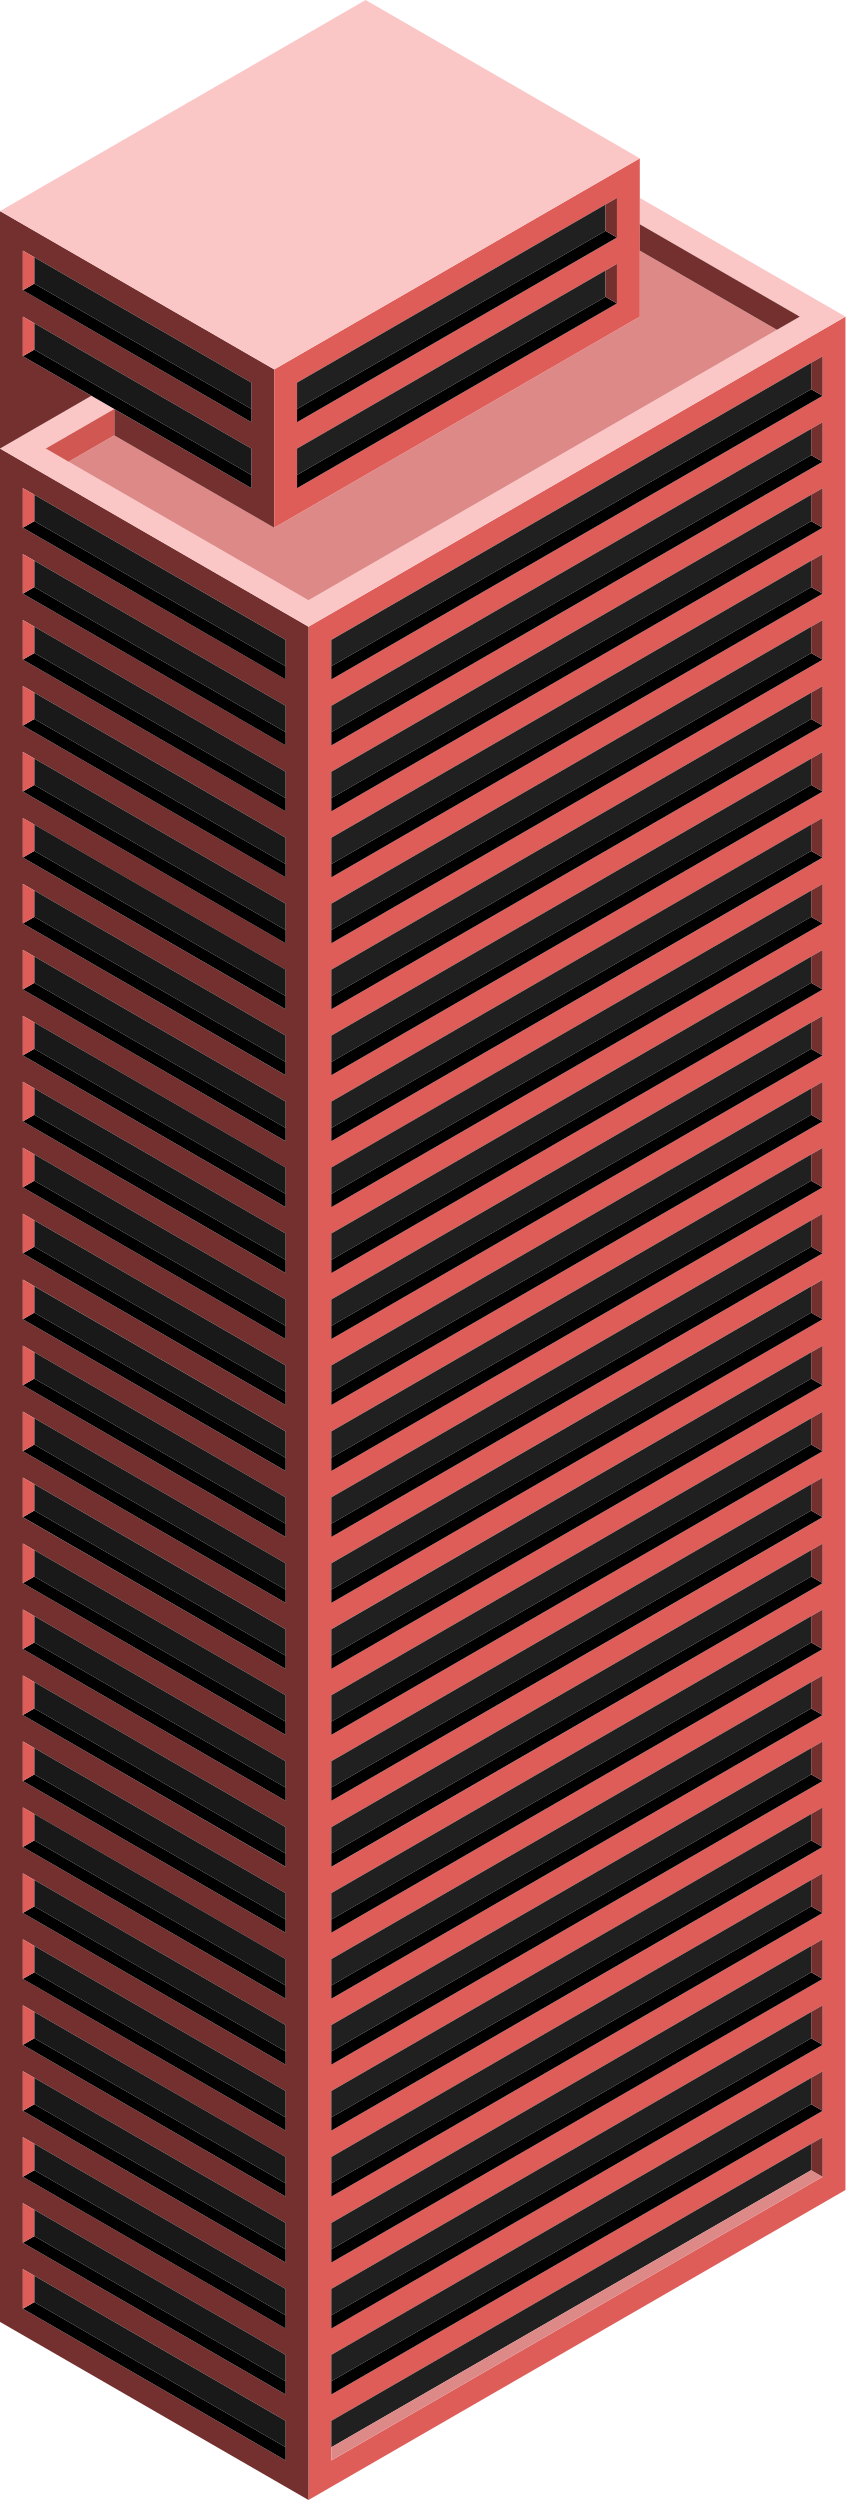
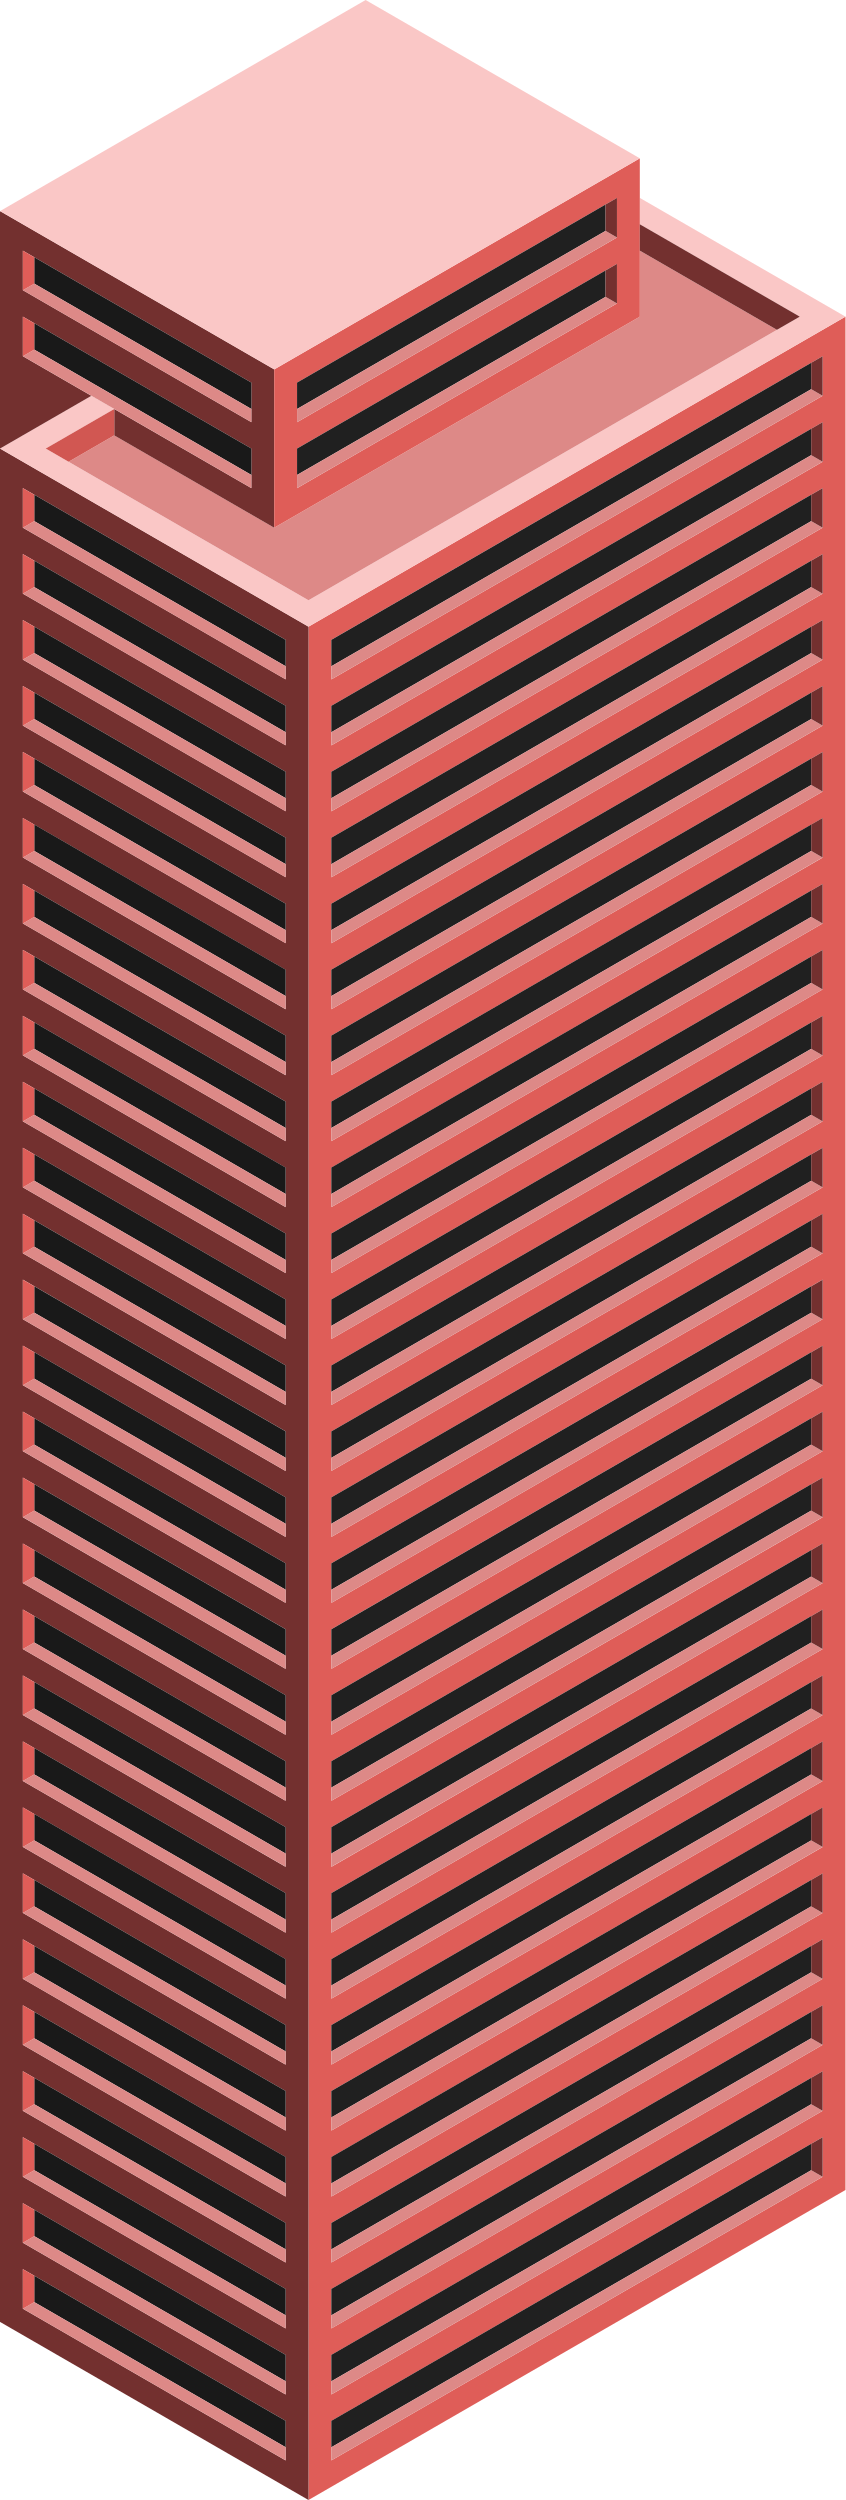
<svg xmlns="http://www.w3.org/2000/svg" id="Layer_1" data-name="Layer 1" viewBox="0 0 370 1094.08">
  <defs>
    <style>.exterior-R-light{fill:#df5d58;}.exterior-L-prim-2{fill:#73302f;}.top-light-12{fill:#fac7c6;}.top-prim{fill:#dd8987;}.exterior-R-prim{fill:#d15752;}.window-R-prim{fill:#202020;}.cls-1{fill:#191919;}</style>
  </defs>
  <path class="exterior-R-light" d="M135,1094.08,370,958.41V138.57L135,274.25Zm10-802.51V280L360,155.89v17.32L145,297.34Zm0,28.86V308.89L355,187.65h0l5-2.88v17.32L145,326.21Zm0,28.87V337.75L360,213.62v17.32L145,355.07Zm0,28.87V366.62L360,242.49v17.32L145,383.94ZM145,407V395.49L360,271.36v17.32L145,412.81Zm0,28.86V424.36L355,303.12h0l5-2.88v17.32L145,441.68Zm0,28.87V453.22L360,329.09v17.32L145,470.54Zm0,28.87V482.09L360,358v17.32L145,499.41Zm0,28.87V511L360,386.83v17.32L145,528.28Zm0,28.86V539.83L355,418.59h0l5-2.88V433L145,557.15Zm0,28.87V568.69L360,444.56v17.32L145,586Zm0,28.87V597.56L360,473.43v17.32L145,614.88ZM145,638V626.43L360,502.3v17.32L145,643.75Zm0,28.86V655.3L355,534.06h0l5-2.88v17.32L145,672.62Zm0,28.87V684.16L360,560v17.32L145,701.48Zm0,28.87V713L360,588.9v17.32L145,730.35Zm0,28.87V741.9L360,617.77v17.32L145,759.22Zm0,28.86V770.77L355,649.53h0l5-2.88V664L145,788.09Zm0,28.87V799.63L360,675.5v17.32L145,817Zm0,28.87V828.5L360,704.37v17.32L145,845.82Zm0,28.87V857.37L360,733.24v17.32L145,874.69Zm0,28.86V886.24L355,765h0l5-2.88v17.32L145,903.56Zm0,28.87V915.1L360,791v17.32L145,932.43Zm0,28.87V944L360,819.84v17.32L145,961.29Zm0,28.87V972.84L360,848.71V866L145,990.16Zm0,28.86v-11.54L355,880.47h0l5-2.88V894.9L145,1019Zm0,28.87v-11.55L360,906.44v17.32L145,1047.9Zm0,28.87v-11.55L360,935.31v17.32L145,1076.76Z" />
  <path class="exterior-L-prim-2" d="M135,274.25,0,196.3v819.84l135,77.94ZM125,1071v5.77L10,1010.37V993.05l5,2.88h0l110,63.5Zm0-28.87v5.78L10,981.5V964.18l115,66.39Zm0-28.87V1019L10,952.63V935.31l115,66.4Zm0-28.86v5.77L10,923.76V906.44l115,66.4Zm0-28.87v5.77L10,894.9V877.58l5,2.88h0L125,944Zm0-28.87v5.78L10,866V848.71L125,915.1Zm0-28.87v5.78L10,837.16V819.84l115,66.4Zm0-28.86v5.77L10,808.29V791l115,66.4Zm0-28.87v5.77L10,779.43V762.11L15,765h0l110,63.5Zm0-28.87V817L10,750.56V733.24l115,66.39Zm0-28.87v5.78L10,721.69V704.37l115,66.4Zm0-28.86v5.77L10,692.82V675.5l115,66.4Zm0-28.87v5.77L10,664V646.64l5,2.88h0L125,713Zm0-28.87v5.77L10,635.09V617.77l115,66.39Zm0-28.87v5.78L10,606.22V588.9l115,66.4ZM125,638v5.77L10,577.35V560l115,66.4Zm0-28.87v5.77L10,548.49V531.17l5,2.88h0l110,63.5Zm0-28.87V586L10,519.62V502.3l115,66.39Zm0-28.87v5.78L10,490.75V473.43l115,66.4Zm0-28.86v5.77L10,461.88V444.56L125,511Zm0-28.87v5.77L10,433V415.7l5,2.88h0l110,63.5Zm0-28.87v5.77L10,404.15V386.83l115,66.39Zm0-28.87v5.78L10,375.28V358l115,66.4ZM125,407v5.77L10,346.41V329.09l115,66.4Zm0-28.87v5.77L10,317.55V300.23l5,2.88h0l110,63.5Zm0-28.87v5.77L10,288.68V271.36l115,66.39Zm0-28.87v5.78L10,259.81V242.49l115,66.4Zm0-28.86v5.77L10,230.94V213.62L125,280Z" />
  <polygon class="top-light-12" points="370 138.57 280 86.61 280 98.15 350 138.57 135 262.7 30 202.08 30 202.08 20 196.3 49.99 178.98 39.99 173.21 0 196.3 135 274.25 370 138.57" />
  <polygon class="top-prim" points="280 109.7 280 138.57 120 230.94 50 190.53 30 202.08 135 262.7 350 138.57 340 144.34 280 109.7" />
  <path class="exterior-L-prim-2" d="M50,179h0L10,155.89V138.57L110,196.3v17.32L50,179v11.55l70,40.41V161.66L0,92.38V196.3l40-23.09ZM10,109.7l100,57.74v17.32L10,127Z" />
  <path class="exterior-R-light" d="M120,161.66v69.28l160-92.37V69.29Zm150-28.87L130,213.62V196.3l140-80.83Zm0-28.86L130,184.76V167.44L265,89.5h0l5-2.88Z" />
  <polygon class="exterior-R-prim" points="50 178.98 50 178.98 49.99 178.98 20 196.3 30 202.08 30 202.08 50 190.53 50 178.98" />
  <polygon class="exterior-L-prim-2" points="280 109.7 340 144.34 350 138.57 280 98.15 280 109.7" />
  <polygon id="anchor-01_932.42" class="top-light-12" points="120 161.66 280 69.29 160 0 0 92.38 120 161.66" />
  <polygon class="window-R-prim" points="265 89.5 130 167.44 130 178.98 265 101.04 265 89.5" />
-   <polygon class="top-prim-2" points="130 178.98 130 184.76 270 103.93 265 101.04 130 178.98" />
+   <polygon class="top-prim" points="130 178.98 130 184.76 270 103.93 265 101.04 130 178.98" />
  <polygon class="exterior-L-prim-2" points="265 89.49 265 89.5 265 101.04 270 103.93 270 86.61 265 89.49" />
  <polygon class="window-R-prim" points="130 207.85 265 129.91 265 118.36 270 115.47 130 196.3 130 207.85" />
-   <polygon class="top-prim-2" points="130 207.85 130 213.62 270 132.79 265 129.91 130 207.85" />
+   <polygon class="top-prim" points="130 207.85 130 213.62 270 132.79 265 129.91 130 207.85" />
  <polygon class="exterior-L-prim-2" points="265 129.91 270 132.79 270 115.47 265 118.36 265 129.91" />
  <polygon class="cls-1" points="15 124.13 110 178.98 110 167.44 10 109.7 15 112.59 15 124.13" />
  <polygon class="cls-1" points="15 153 110 207.85 110 196.3 10 138.57 15 141.46 15 153" />
-   <polygon class="top-prim-2" points="110 184.76 110 178.98 15 124.13 10 127.02 110 184.76" />
-   <polygon class="top-prim-2" points="110 213.62 110 207.85 15 153 10 155.89 50 178.98 50 178.98 110 213.62" />
+   <polygon class="top-prim" points="110 184.76 110 178.98 15 124.13 10 127.02 110 184.76" />
+   <polygon class="top-prim" points="110 213.62 110 207.85 15 153 10 155.89 50 178.98 50 178.98 110 213.62" />
  <polygon class="exterior-R-light" points="15 112.59 10 109.7 10 127.02 15 124.13 15 112.59" />
  <polygon class="exterior-R-light" points="15 141.46 10 138.57 10 155.89 15 153 15 141.46" />
  <polygon class="window-R-prim" points="355 158.78 360 155.89 145 280.02 145 291.57 355 170.32 355 158.78" />
-   <polygon class="top-prim-2" points="355 170.32 145 291.57 145 297.34 360 173.21 355 170.32" />
+   <polygon class="top-prim" points="355 170.32 145 291.57 145 297.34 360 173.21 355 170.32" />
  <polygon class="exterior-L-prim-2" points="355 170.32 360 173.21 360 155.89 355 158.78 355 170.32" />
  <polygon class="cls-1" points="15 216.51 15 228.06 125 291.57 125 280.02 10 213.62 15 216.51" />
-   <polygon class="top-prim-2" points="10 230.94 125 297.34 125 291.57 15 228.06 10 230.94" />
+   <polygon class="top-prim" points="10 230.94 125 297.34 125 291.57 15 228.06 10 230.94" />
  <polygon class="exterior-R-light" points="15 216.51 10 213.62 10 230.94 15 228.06 15 216.51" />
  <polygon class="cls-1" points="15 245.38 15 256.93 125 320.43 125 308.89 10 242.49 15 245.38" />
-   <polygon class="top-prim-2" points="10 259.81 125 326.21 125 320.43 15 256.93 10 259.81" />
+   <polygon class="top-prim" points="10 259.81 125 326.21 125 320.43 15 256.93 10 259.81" />
  <polygon class="exterior-R-light" points="15 245.38 10 242.49 10 259.81 15 256.93 15 245.38" />
  <polygon class="cls-1" points="15 274.25 15 285.79 125 349.3 125 337.75 10 271.36 15 274.25" />
-   <polygon class="top-prim-2" points="10 288.68 125 355.07 125 349.3 15 285.79 10 288.68" />
+   <polygon class="top-prim" points="10 288.68 125 355.07 125 349.3 15 285.79 10 288.68" />
  <polygon class="exterior-R-light" points="15 274.25 10 271.36 10 288.68 15 285.79 15 274.25" />
  <polygon class="cls-1" points="15 314.66 125 378.17 125 366.62 15 303.12 15 314.66" />
-   <polygon class="top-prim-2" points="10 317.55 125 383.94 125 378.17 15 314.66 10 317.55" />
+   <polygon class="top-prim" points="10 317.55 125 383.94 125 378.17 15 314.66 10 317.55" />
  <polygon class="exterior-R-light" points="15 303.12 15 303.11 10 300.23 10 317.55 15 314.66 15 303.12" />
  <polygon class="cls-1" points="15 331.98 15 343.53 125 407.04 125 395.49 10 329.09 15 331.98" />
-   <polygon class="top-prim-2" points="10 346.41 125 412.81 125 407.04 15 343.53 10 346.41" />
+   <polygon class="top-prim" points="10 346.41 125 412.81 125 407.04 15 343.53 10 346.41" />
  <polygon class="exterior-R-light" points="15 331.98 10 329.09 10 346.41 15 343.53 15 331.98" />
  <polygon class="cls-1" points="15 360.85 15 372.4 125 435.9 125 424.36 10 357.96 15 360.85" />
-   <polygon class="top-prim-2" points="10 375.28 125 441.68 125 435.9 15 372.4 10 375.28" />
+   <polygon class="top-prim" points="10 375.28 125 441.68 125 435.9 15 372.4 10 375.28" />
  <polygon class="exterior-R-light" points="15 360.85 10 357.96 10 375.28 15 372.4 15 360.85" />
  <polygon class="cls-1" points="15 389.72 15 401.26 125 464.77 125 453.22 10 386.83 15 389.72" />
-   <polygon class="top-prim-2" points="10 404.15 125 470.54 125 464.77 15 401.26 10 404.15" />
+   <polygon class="top-prim" points="10 404.15 125 470.54 125 464.77 15 401.26 10 404.15" />
  <polygon class="exterior-R-light" points="15 389.72 10 386.83 10 404.15 15 401.26 15 389.72" />
  <polygon class="cls-1" points="15 430.13 125 493.64 125 482.09 15 418.59 15 430.13" />
-   <polygon class="top-prim-2" points="10 433.02 125 499.41 125 493.64 15 430.13 10 433.02" />
+   <polygon class="top-prim" points="10 433.02 125 499.41 125 493.64 15 430.13 10 433.02" />
  <polygon class="exterior-R-light" points="15 418.59 15 418.58 10 415.7 10 433.02 15 430.13 15 418.59" />
  <polygon class="cls-1" points="15 447.45 15 459 125 522.51 125 510.96 10 444.56 15 447.45" />
-   <polygon class="top-prim-2" points="10 461.88 125 528.28 125 522.51 15 459 10 461.88" />
+   <polygon class="top-prim" points="10 461.88 125 528.28 125 522.51 15 459 10 461.88" />
  <polygon class="exterior-R-light" points="15 447.45 10 444.56 10 461.88 15 459 15 447.45" />
  <polygon class="cls-1" points="15 476.32 15 487.87 125 551.37 125 539.83 10 473.43 15 476.32" />
-   <polygon class="top-prim-2" points="10 490.75 125 557.15 125 551.37 15 487.87 10 490.75" />
+   <polygon class="top-prim" points="10 490.75 125 557.15 125 551.37 15 487.87 10 490.75" />
  <polygon class="exterior-R-light" points="15 476.32 10 473.43 10 490.75 15 487.87 15 476.32" />
  <polygon class="cls-1" points="15 505.19 15 516.73 125 580.24 125 568.69 10 502.3 15 505.19" />
-   <polygon class="top-prim-2" points="10 519.62 125 586.01 125 580.24 15 516.73 10 519.62" />
+   <polygon class="top-prim" points="10 519.62 125 586.01 125 580.24 15 516.73 10 519.62" />
  <polygon class="exterior-R-light" points="15 505.19 10 502.3 10 519.62 15 516.73 15 505.19" />
  <polygon class="cls-1" points="15 545.6 125 609.11 125 597.56 15 534.06 15 545.6" />
-   <polygon class="top-prim-2" points="10 548.49 125 614.88 125 609.11 15 545.6 10 548.49" />
+   <polygon class="top-prim" points="10 548.49 125 614.88 125 609.11 15 545.6 10 548.49" />
  <polygon class="exterior-R-light" points="15 534.06 15 534.05 10 531.17 10 548.49 15 545.6 15 534.06" />
  <polygon class="cls-1" points="15 562.92 15 574.47 125 637.98 125 626.43 10 560.03 15 562.92" />
-   <polygon class="top-prim-2" points="10 577.35 125 643.75 125 637.98 15 574.47 10 577.35" />
+   <polygon class="top-prim" points="10 577.35 125 643.75 125 637.98 15 574.47 10 577.35" />
  <polygon class="exterior-R-light" points="15 562.92 10 560.03 10 577.35 15 574.47 15 562.92" />
  <polygon class="cls-1" points="15 591.79 15 603.34 125 666.84 125 655.3 10 588.9 15 591.79" />
-   <polygon class="top-prim-2" points="10 606.22 125 672.62 125 666.84 15 603.34 10 606.22" />
+   <polygon class="top-prim" points="10 606.22 125 672.62 125 666.84 15 603.34 10 606.22" />
  <polygon class="exterior-R-light" points="15 591.79 10 588.9 10 606.22 15 603.34 15 591.79" />
  <polygon class="cls-1" points="15 661.07 125 724.58 125 713.03 15 649.53 15 661.07" />
-   <polygon class="top-prim-2" points="10 663.96 125 730.35 125 724.58 15 661.07 10 663.96" />
+   <polygon class="top-prim" points="10 663.96 125 730.35 125 724.58 15 661.07 10 663.96" />
  <polygon class="exterior-R-light" points="15 649.53 15 649.52 10 646.64 10 663.96 15 661.07 15 649.53" />
  <polygon class="cls-1" points="15 707.26 15 718.81 125 782.31 125 770.77 10 704.37 15 707.26" />
-   <polygon class="top-prim-2" points="10 721.69 125 788.09 125 782.31 15 718.81 10 721.69" />
+   <polygon class="top-prim" points="10 721.69 125 788.09 125 782.31 15 718.81 10 721.69" />
  <polygon class="exterior-R-light" points="15 707.26 10 704.37 10 721.69 15 718.81 15 707.26" />
  <polygon class="cls-1" points="15 776.54 125 840.05 125 828.5 15 765 15 776.54" />
-   <polygon class="top-prim-2" points="10 779.43 125 845.82 125 840.05 15 776.54 10 779.43" />
+   <polygon class="top-prim" points="10 779.43 125 845.82 125 840.05 15 776.54 10 779.43" />
  <polygon class="exterior-R-light" points="15 765 15 764.99 10 762.11 10 779.43 15 776.54 15 765" />
  <polygon class="cls-1" points="15 620.66 15 632.2 125 695.71 125 684.16 10 617.77 15 620.66" />
-   <polygon class="top-prim-2" points="10 635.09 125 701.48 125 695.71 15 632.2 10 635.09" />
+   <polygon class="top-prim" points="10 635.09 125 701.48 125 695.71 15 632.2 10 635.09" />
  <polygon class="exterior-R-light" points="15 620.66 10 617.77 10 635.09 15 632.2 15 620.66" />
  <polygon class="cls-1" points="15 678.39 15 689.94 125 753.45 125 741.9 10 675.5 15 678.39" />
-   <polygon class="top-prim-2" points="10 692.82 125 759.22 125 753.45 15 689.94 10 692.82" />
+   <polygon class="top-prim" points="10 692.82 125 759.22 125 753.45 15 689.94 10 692.82" />
  <polygon class="exterior-R-light" points="15 678.39 10 675.5 10 692.82 15 689.94 15 678.39" />
  <polygon class="cls-1" points="15 736.13 15 747.67 125 811.18 125 799.63 10 733.24 15 736.13" />
-   <polygon class="top-prim-2" points="10 750.56 125 816.95 125 811.18 15 747.67 10 750.56" />
+   <polygon class="top-prim" points="10 750.56 125 816.95 125 811.18 15 747.67 10 750.56" />
  <polygon class="exterior-R-light" points="15 736.13 10 733.24 10 750.56 15 747.67 15 736.13" />
  <polygon class="cls-1" points="15 793.86 15 805.41 125 868.92 125 857.37 10 790.97 15 793.86" />
-   <polygon class="top-prim-2" points="10 808.29 125 874.69 125 868.92 15 805.41 10 808.29" />
+   <polygon class="top-prim" points="10 808.29 125 874.69 125 868.92 15 805.41 10 808.29" />
  <polygon class="exterior-R-light" points="15 793.86 10 790.97 10 808.29 15 805.41 15 793.86" />
  <polygon class="cls-1" points="15 822.73 15 834.28 125 897.78 125 886.24 10 819.84 15 822.73" />
-   <polygon class="top-prim-2" points="10 837.16 125 903.56 125 897.78 15 834.28 10 837.16" />
+   <polygon class="top-prim" points="10 837.16 125 903.56 125 897.78 15 834.28 10 837.16" />
  <polygon class="exterior-R-light" points="15 822.73 10 819.84 10 837.16 15 834.28 15 822.73" />
  <polygon class="cls-1" points="15 851.6 15 863.14 125 926.65 125 915.1 10 848.71 15 851.6" />
-   <polygon class="top-prim-2" points="10 866.03 125 932.43 125 926.65 15 863.14 10 866.03" />
+   <polygon class="top-prim" points="10 866.03 125 932.43 125 926.65 15 863.14 10 866.03" />
  <polygon class="exterior-R-light" points="15 851.6 10 848.71 10 866.03 15 863.14 15 851.6" />
  <polygon class="cls-1" points="15 892.01 125 955.52 125 943.97 15 880.47 15 892.01" />
-   <polygon class="top-prim-2" points="10 894.9 125 961.29 125 955.52 15 892.01 10 894.9" />
+   <polygon class="top-prim" points="10 894.9 125 961.29 125 955.52 15 892.01 10 894.9" />
  <polygon class="exterior-R-light" points="15 880.47 15 880.46 10 877.58 10 894.9 15 892.01 15 880.47" />
  <polygon class="cls-1" points="15 909.33 15 920.88 125 984.39 125 972.84 10 906.44 15 909.33" />
-   <polygon class="top-prim-2" points="10 923.76 125 990.16 125 984.39 15 920.88 10 923.76" />
+   <polygon class="top-prim" points="10 923.76 125 990.16 125 984.39 15 920.88 10 923.76" />
  <polygon class="exterior-R-light" points="15 909.33 10 906.44 10 923.76 15 920.88 15 909.33" />
  <polygon class="cls-1" points="15 938.2 15 949.75 125 1013.25 125 1001.71 10 935.31 15 938.2" />
-   <polygon class="top-prim-2" points="10 952.63 125 1019.03 125 1013.25 15 949.75 10 952.63" />
+   <polygon class="top-prim" points="10 952.63 125 1019.03 125 1013.25 15 949.75 10 952.63" />
  <polygon class="exterior-R-light" points="15 938.2 10 935.31 10 952.63 15 949.75 15 938.2" />
  <polygon class="cls-1" points="15 967.07 15 978.61 125 1042.12 125 1030.57 10 964.18 15 967.07" />
-   <polygon class="top-prim-2" points="10 981.5 125 1047.9 125 1042.12 15 978.61 10 981.5" />
+   <polygon class="top-prim" points="10 981.5 125 1047.9 125 1042.12 15 978.61 10 981.5" />
  <polygon class="exterior-R-light" points="15 967.07 10 964.18 10 981.5 15 978.61 15 967.07" />
  <polygon class="cls-1" points="15 1007.48 125 1070.99 125 1059.44 15 995.94 15 1007.48" />
-   <polygon class="top-prim-2" points="10 1010.37 125 1076.76 125 1070.99 15 1007.48 10 1010.37" />
+   <polygon class="top-prim" points="10 1010.37 125 1076.76 125 1070.99 15 1007.48 10 1010.37" />
  <polygon class="exterior-R-light" points="15 995.94 15 995.93 10 993.05 10 1010.37 15 1007.48 15 995.94" />
  <polygon class="window-R-prim" points="355 187.65 145 308.89 145 320.43 355 199.19 355 187.65" />
-   <polygon class="top-prim-2" points="355 199.19 145 320.43 145 326.21 360 202.08 355 199.19" />
+   <polygon class="top-prim" points="355 199.19 145 320.43 145 326.21 360 202.08 355 199.19" />
  <polygon class="exterior-L-prim-2" points="360 202.08 360 184.76 355 187.64 355 187.65 355 199.19 360 202.08" />
  <polygon class="window-R-prim" points="355 216.51 360 213.62 145 337.75 145 349.3 355 228.06 355 216.51" />
-   <polygon class="top-prim-2" points="355 228.06 145 349.3 145 355.07 360 230.94 355 228.06" />
+   <polygon class="top-prim" points="355 228.06 145 349.3 145 355.07 360 230.94 355 228.06" />
  <polygon class="exterior-L-prim-2" points="355 228.06 360 230.94 360 213.62 355 216.51 355 228.06" />
  <polygon class="window-R-prim" points="355 245.38 360 242.49 145 366.62 145 378.17 355 256.93 355 245.38" />
-   <polygon class="top-prim-2" points="355 256.93 145 378.17 145 383.94 360 259.81 355 256.93" />
+   <polygon class="top-prim" points="355 256.93 145 378.17 145 383.94 360 259.81 355 256.93" />
  <polygon class="exterior-L-prim-2" points="355 256.93 360 259.81 360 242.49 355 245.38 355 256.93" />
  <polygon class="window-R-prim" points="355 274.25 360 271.36 145 395.49 145 407.04 355 285.79 355 274.25" />
-   <polygon class="top-prim-2" points="355 285.79 145 407.04 145 412.81 360 288.68 355 285.79" />
+   <polygon class="top-prim" points="355 285.79 145 407.04 145 412.81 360 288.68 355 285.79" />
  <polygon class="exterior-L-prim-2" points="355 285.79 360 288.68 360 271.36 355 274.25 355 285.79" />
  <polygon class="window-R-prim" points="355 303.12 145 424.36 145 435.9 355 314.66 355 303.12" />
-   <polygon class="top-prim-2" points="355 314.66 145 435.9 145 441.68 360 317.55 355 314.66" />
+   <polygon class="top-prim" points="355 314.66 145 435.9 145 441.68 360 317.55 355 314.66" />
  <polygon class="exterior-L-prim-2" points="360 317.55 360 300.23 355 303.11 355 303.12 355 314.66 360 317.55" />
  <polygon class="window-R-prim" points="355 331.98 360 329.09 145 453.22 145 464.77 355 343.53 355 331.98" />
-   <polygon class="top-prim-2" points="355 343.53 145 464.77 145 470.54 360 346.41 355 343.53" />
+   <polygon class="top-prim" points="355 343.53 145 464.77 145 470.54 360 346.41 355 343.53" />
  <polygon class="exterior-L-prim-2" points="355 343.53 360 346.41 360 329.09 355 331.98 355 343.53" />
  <polygon class="window-R-prim" points="355 360.85 360 357.96 145 482.09 145 493.64 355 372.4 355 360.85" />
-   <polygon class="top-prim-2" points="355 372.4 145 493.64 145 499.41 360 375.28 355 372.4" />
+   <polygon class="top-prim" points="355 372.4 145 493.64 145 499.41 360 375.28 355 372.4" />
  <polygon class="exterior-L-prim-2" points="355 372.4 360 375.28 360 357.96 355 360.85 355 372.4" />
  <polygon class="window-R-prim" points="355 389.72 360 386.83 145 510.96 145 522.51 355 401.26 355 389.72" />
-   <polygon class="top-prim-2" points="355 401.26 145 522.51 145 528.28 360 404.15 355 401.26" />
+   <polygon class="top-prim" points="355 401.26 145 522.51 145 528.28 360 404.15 355 401.26" />
  <polygon class="exterior-L-prim-2" points="355 401.26 360 404.15 360 386.83 355 389.72 355 401.26" />
  <polygon class="window-R-prim" points="355 418.59 145 539.83 145 551.37 355 430.13 355 418.59" />
-   <polygon class="top-prim-2" points="355 430.13 145 551.37 145 557.15 360 433.02 355 430.13" />
+   <polygon class="top-prim" points="355 430.13 145 551.37 145 557.15 360 433.02 355 430.13" />
  <polygon class="exterior-L-prim-2" points="360 433.02 360 415.7 355 418.58 355 418.59 355 430.13 360 433.02" />
  <polygon class="window-R-prim" points="355 447.45 360 444.56 145 568.69 145 580.24 355 459 355 447.45" />
-   <polygon class="top-prim-2" points="355 459 145 580.24 145 586.01 360 461.88 355 459" />
+   <polygon class="top-prim" points="355 459 145 580.24 145 586.01 360 461.88 355 459" />
  <polygon class="exterior-L-prim-2" points="355 459 360 461.88 360 444.56 355 447.45 355 459" />
  <polygon class="window-R-prim" points="355 476.32 360 473.43 145 597.56 145 609.11 355 487.87 355 476.32" />
-   <polygon class="top-prim-2" points="355 487.87 145 609.11 145 614.88 360 490.75 355 487.87" />
+   <polygon class="top-prim" points="355 487.87 145 609.11 145 614.88 360 490.75 355 487.87" />
  <polygon class="exterior-L-prim-2" points="355 487.87 360 490.75 360 473.43 355 476.32 355 487.87" />
  <polygon class="window-R-prim" points="355 505.19 360 502.3 145 626.43 145 637.98 355 516.73 355 505.19" />
-   <polygon class="top-prim-2" points="355 516.73 145 637.98 145 643.75 360 519.62 355 516.73" />
+   <polygon class="top-prim" points="355 516.73 145 637.98 145 643.75 360 519.62 355 516.73" />
  <polygon class="exterior-L-prim-2" points="355 516.73 360 519.62 360 502.3 355 505.19 355 516.73" />
  <polygon class="window-R-prim" points="355 534.06 145 655.3 145 666.84 355 545.6 355 534.06" />
-   <polygon class="top-prim-2" points="355 545.6 145 666.84 145 672.62 360 548.49 355 545.6" />
+   <polygon class="top-prim" points="355 545.6 145 666.84 145 672.62 360 548.49 355 545.6" />
  <polygon class="exterior-L-prim-2" points="360 548.49 360 531.17 355 534.05 355 534.06 355 545.6 360 548.49" />
  <polygon class="window-R-prim" points="355 591.79 360 588.9 145 713.03 145 724.58 355 603.34 355 591.79" />
-   <polygon class="top-prim-2" points="355 603.34 145 724.58 145 730.35 360 606.22 355 603.34" />
+   <polygon class="top-prim" points="355 603.34 145 724.58 145 730.35 360 606.22 355 603.34" />
  <polygon class="exterior-L-prim-2" points="355 603.34 360 606.22 360 588.9 355 591.79 355 603.34" />
  <polygon class="window-R-prim" points="355 649.53 145 770.77 145 782.31 355 661.07 355 649.53" />
-   <polygon class="top-prim-2" points="355 661.07 145 782.31 145 788.09 360 663.96 355 661.07" />
+   <polygon class="top-prim" points="355 661.07 145 782.31 145 788.09 360 663.96 355 661.07" />
  <polygon class="exterior-L-prim-2" points="360 663.96 360 646.64 355 649.52 355 649.53 355 661.07 360 663.96" />
  <polygon class="window-R-prim" points="355 707.26 360 704.37 145 828.5 145 840.05 355 718.81 355 707.26" />
-   <polygon class="top-prim-2" points="355 718.81 145 840.05 145 845.82 360 721.69 355 718.81" />
+   <polygon class="top-prim" points="355 718.81 145 840.05 145 845.82 360 721.69 355 718.81" />
  <polygon class="exterior-L-prim-2" points="355 718.81 360 721.69 360 704.37 355 707.26 355 718.81" />
  <polygon class="window-R-prim" points="355 562.92 360 560.03 145 684.16 145 695.71 355 574.47 355 562.92" />
-   <polygon class="top-prim-2" points="355 574.47 145 695.71 145 701.48 360 577.35 355 574.47" />
+   <polygon class="top-prim" points="355 574.47 145 695.71 145 701.48 360 577.35 355 574.47" />
  <polygon class="exterior-L-prim-2" points="355 574.47 360 577.35 360 560.03 355 562.92 355 574.47" />
  <polygon class="window-R-prim" points="355 620.66 360 617.77 145 741.9 145 753.45 355 632.2 355 620.66" />
-   <polygon class="top-prim-2" points="355 632.2 145 753.45 145 759.22 360 635.09 355 632.2" />
+   <polygon class="top-prim" points="355 632.2 145 753.45 145 759.22 360 635.09 355 632.2" />
  <polygon class="exterior-L-prim-2" points="355 632.2 360 635.09 360 617.77 355 620.66 355 632.2" />
  <polygon class="window-R-prim" points="355 678.39 360 675.5 145 799.63 145 811.18 355 689.94 355 678.39" />
-   <polygon class="top-prim-2" points="355 689.94 145 811.18 145 816.95 360 692.82 355 689.94" />
+   <polygon class="top-prim" points="355 689.94 145 811.18 145 816.95 360 692.82 355 689.94" />
  <polygon class="exterior-L-prim-2" points="355 689.94 360 692.82 360 675.5 355 678.39 355 689.94" />
  <polygon class="window-R-prim" points="355 736.13 360 733.24 145 857.37 145 868.92 355 747.67 355 736.13" />
-   <polygon class="top-prim-2" points="355 747.67 145 868.92 145 874.69 360 750.56 355 747.67" />
+   <polygon class="top-prim" points="355 747.67 145 868.92 145 874.69 360 750.56 355 747.67" />
  <polygon class="exterior-L-prim-2" points="355 747.67 360 750.56 360 733.24 355 736.13 355 747.67" />
  <polygon class="window-R-prim" points="355 765 145 886.24 145 897.78 355 776.54 355 765" />
-   <polygon class="top-prim-2" points="355 776.54 145 897.78 145 903.56 360 779.43 355 776.54" />
+   <polygon class="top-prim" points="355 776.54 145 897.78 145 903.56 360 779.43 355 776.54" />
  <polygon class="exterior-L-prim-2" points="360 779.43 360 762.11 355 764.99 355 765 355 776.54 360 779.43" />
  <polygon class="window-R-prim" points="355 793.86 360 790.97 145 915.1 145 926.65 355 805.41 355 793.86" />
-   <polygon class="top-prim-2" points="355 805.41 145 926.65 145 932.43 360 808.29 355 805.41" />
+   <polygon class="top-prim" points="355 805.41 145 926.65 145 932.43 360 808.29 355 805.41" />
  <polygon class="exterior-L-prim-2" points="355 805.41 360 808.29 360 790.97 355 793.86 355 805.41" />
  <polygon class="window-R-prim" points="355 822.73 360 819.84 145 943.97 145 955.52 355 834.28 355 822.73" />
-   <polygon class="top-prim-2" points="355 834.28 145 955.52 145 961.29 360 837.16 355 834.28" />
+   <polygon class="top-prim" points="355 834.28 145 955.52 145 961.29 360 837.16 355 834.28" />
  <polygon class="exterior-L-prim-2" points="355 834.28 360 837.16 360 819.84 355 822.73 355 834.28" />
  <polygon class="window-R-prim" points="355 851.6 360 848.71 145 972.84 145 984.39 355 863.14 355 851.6" />
-   <polygon class="top-prim-2" points="355 863.14 145 984.39 145 990.16 360 866.03 355 863.14" />
+   <polygon class="top-prim" points="355 863.14 145 984.39 145 990.16 360 866.03 355 863.14" />
  <polygon class="exterior-L-prim-2" points="355 863.14 360 866.03 360 848.71 355 851.6 355 863.14" />
  <polygon class="window-R-prim" points="355 880.47 145 1001.71 145 1013.25 355 892.01 355 880.47" />
-   <polygon class="top-prim-2" points="355 892.01 145 1013.25 145 1019.03 360 894.9 355 892.01" />
+   <polygon class="top-prim" points="355 892.01 145 1013.25 145 1019.03 360 894.9 355 892.01" />
  <polygon class="exterior-L-prim-2" points="360 894.9 360 877.58 355 880.46 355 880.47 355 892.01 360 894.9" />
  <polygon class="window-R-prim" points="355 909.33 360 906.44 145 1030.57 145 1042.12 355 920.88 355 909.33" />
-   <polygon class="top-prim-2" points="355 920.88 145 1042.12 145 1047.9 360 923.76 355 920.88" />
+   <polygon class="top-prim" points="355 920.88 145 1042.12 145 1047.9 360 923.76 355 920.88" />
  <polygon class="exterior-L-prim-2" points="355 920.88 360 923.76 360 906.44 355 909.33 355 920.88" />
  <polygon class="window-R-prim" points="355 938.2 360 935.31 145 1059.44 145 1070.99 355 949.75 355 938.2" />
  <polygon class="top-prim" points="355 949.75 145 1070.99 145 1076.76 360 952.63 355 949.75" />
  <polygon class="exterior-L-prim-2" points="355 949.75 360 952.63 360 935.31 355 938.2 355 949.75" />
</svg>
